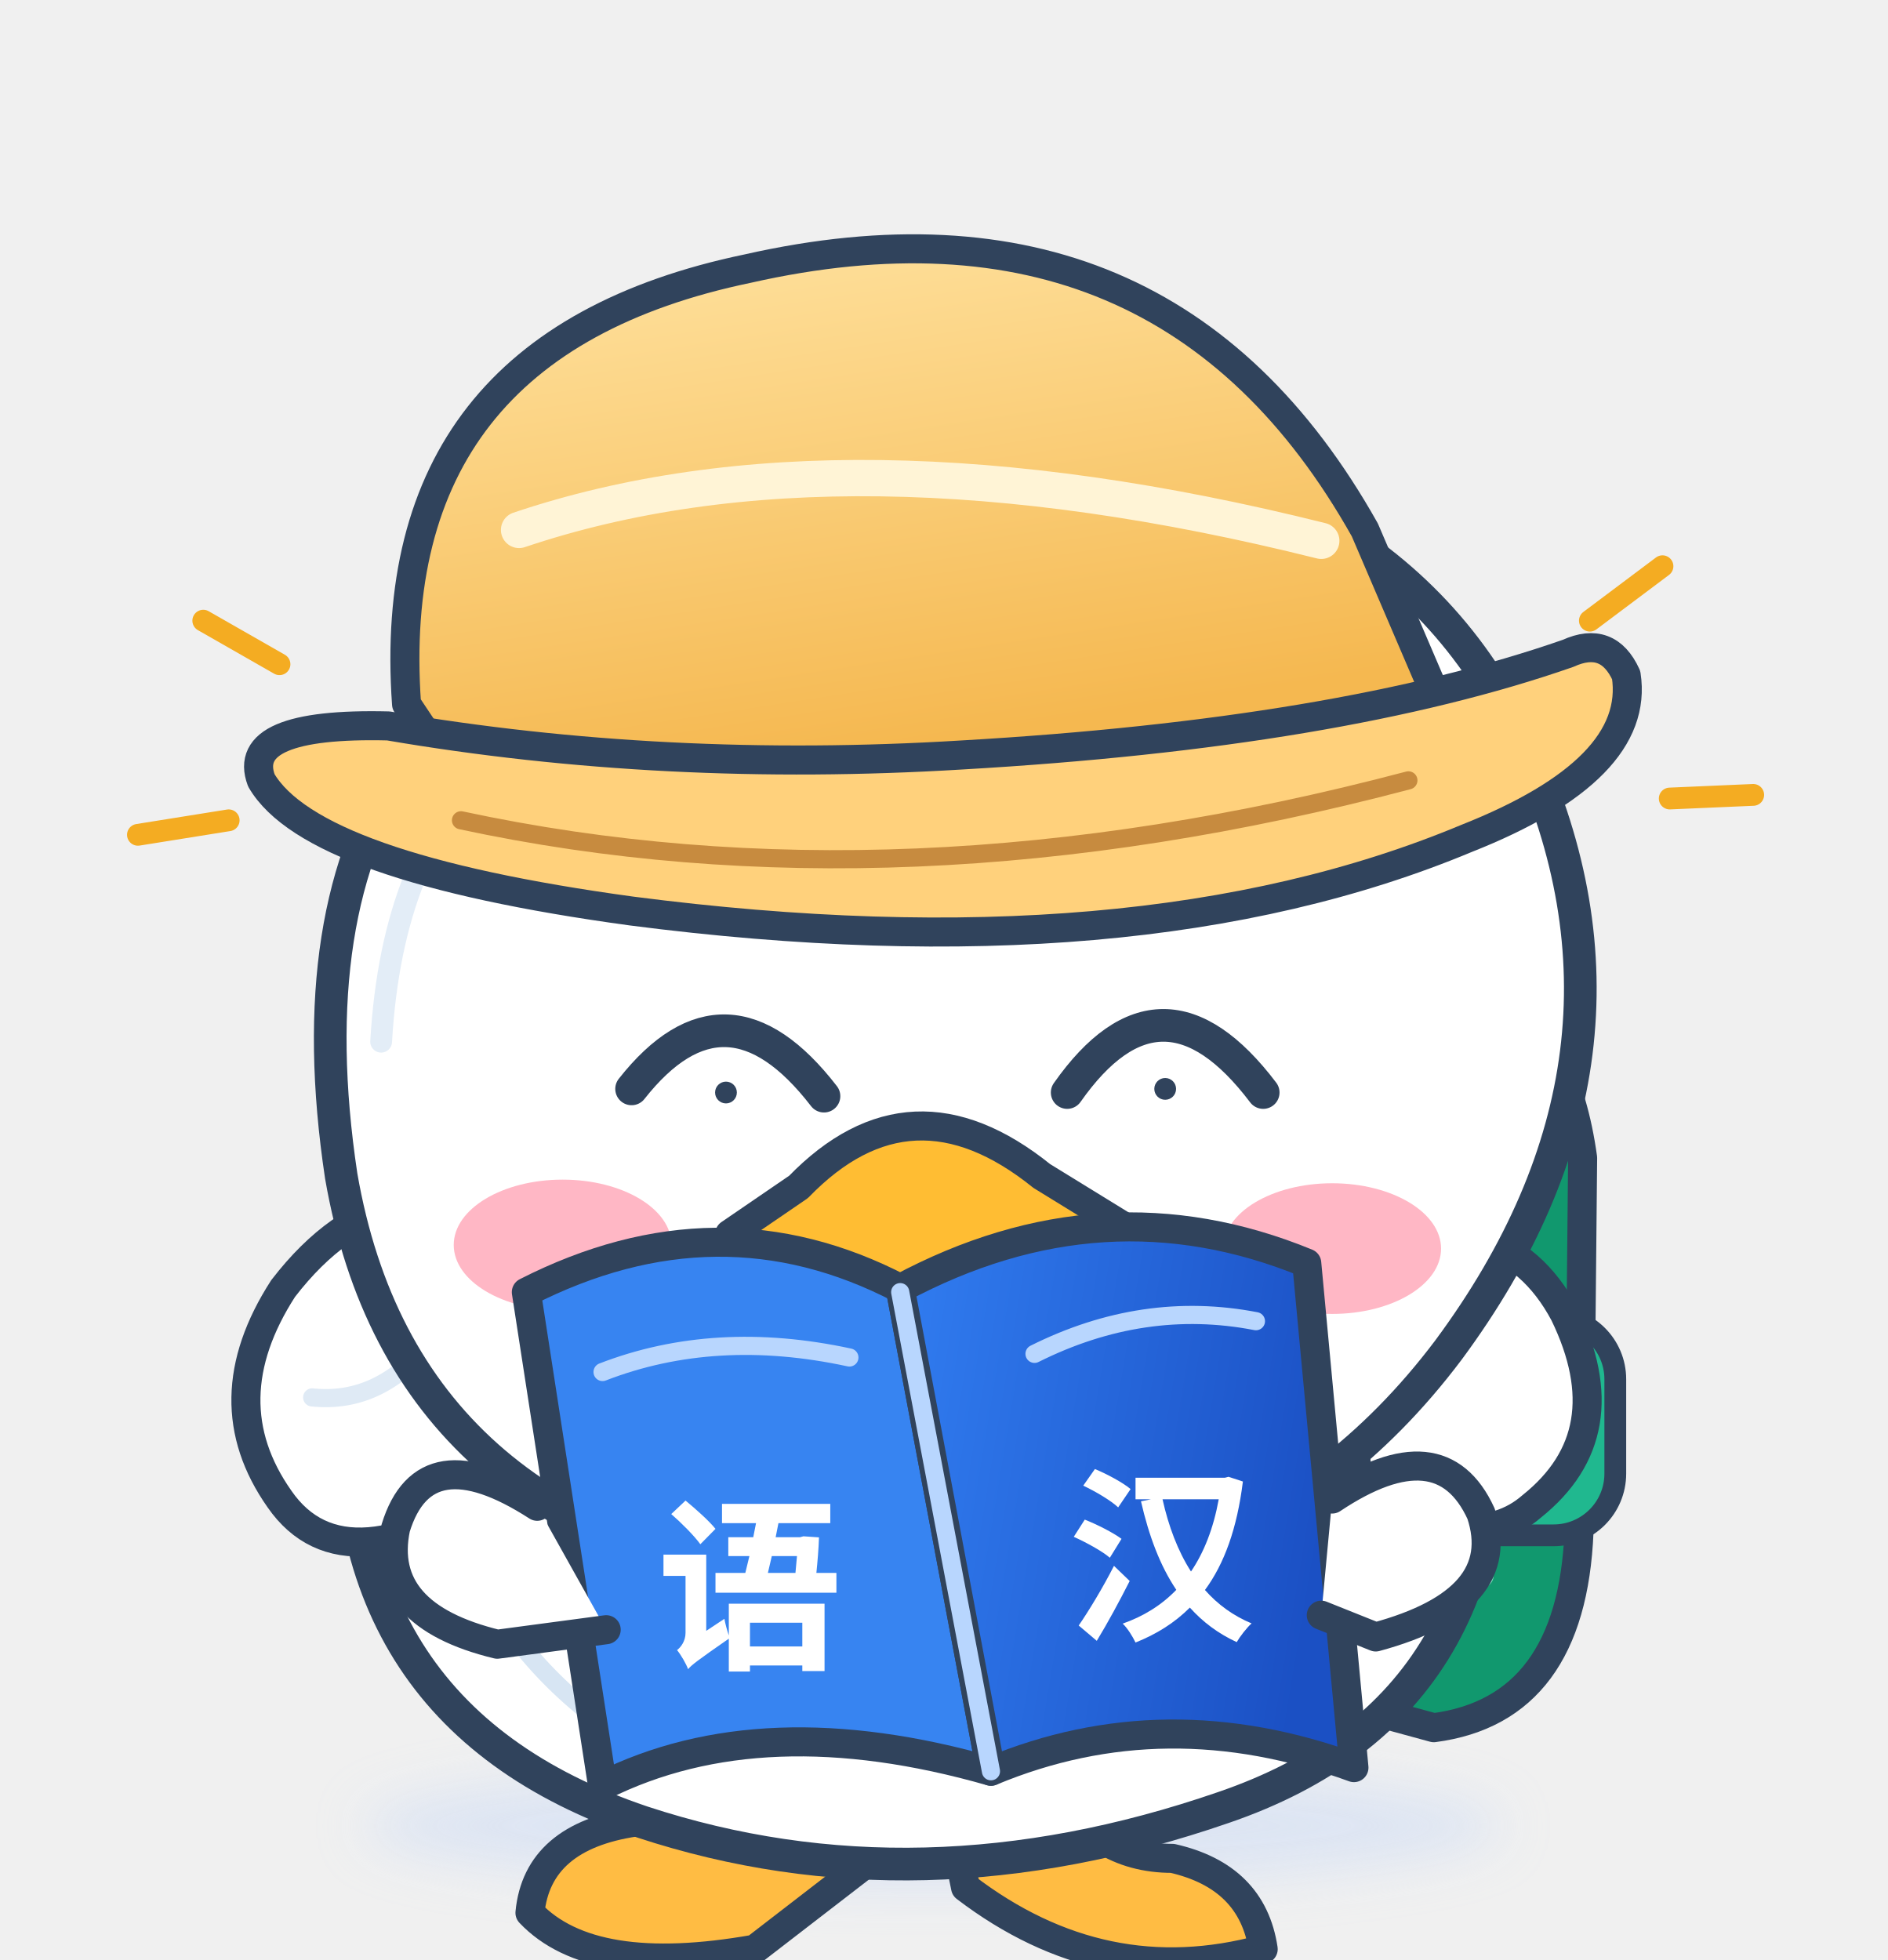
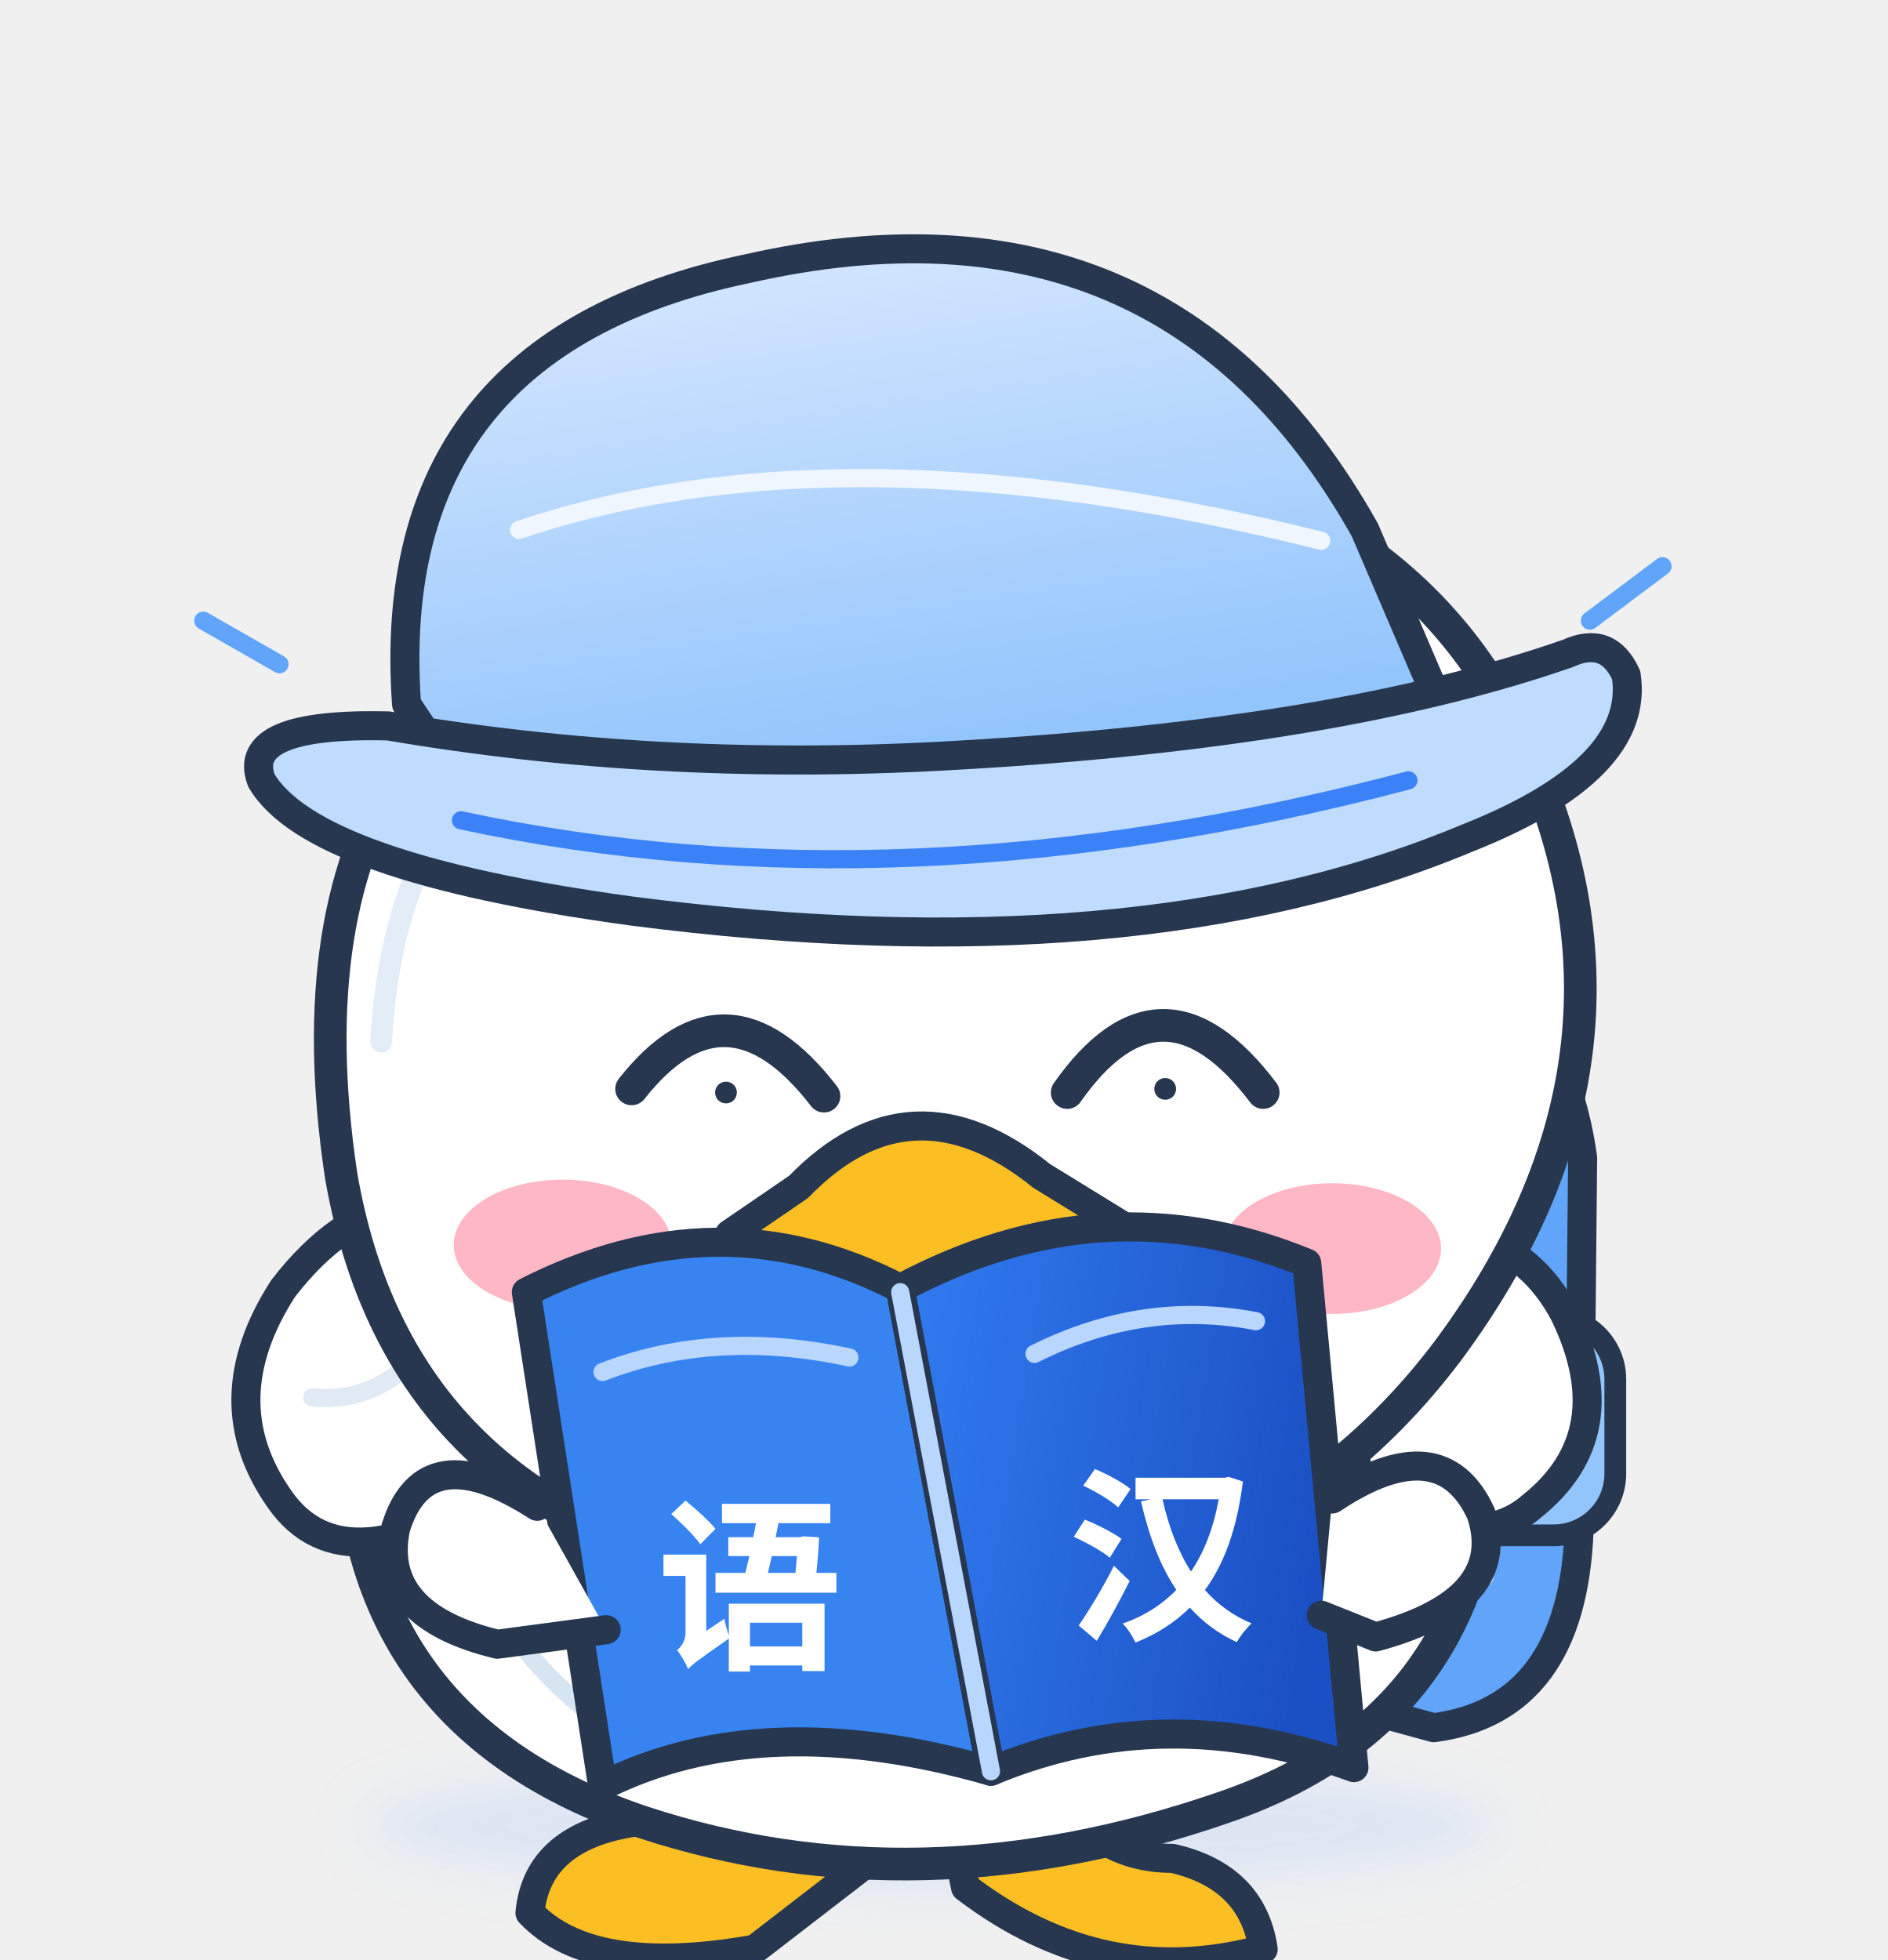
<svg xmlns="http://www.w3.org/2000/svg" width="520" height="540" viewBox="0 0 520 540">
  <defs>
    <linearGradient id="hat" x2=".3" y2="1">
-       <stop stop-color="#ffe3a1" />
-       <stop offset="1" stop-color="#f5b850" />
+       <stop stop-color="#dbeafe" />
+       <stop offset="1" stop-color="#93c5fd" />
    </linearGradient>
    <linearGradient id="book" x2="1" y2=".2">
      <stop stop-color="#317df1" />
      <stop offset="1" stop-color="#1b50c4" />
    </linearGradient>
    <filter id="shadow" x="-30%" y="-30%" width="160%" height="170%">
      <feGaussianBlur stdDeviation="7" />
    </filter>
  </defs>
  <ellipse cx="257" cy="503" rx="157" ry="17" fill="#c8d9f7" opacity=".48" filter="url(#shadow)" />
-   <g stroke="#30435c" stroke-linecap="round" stroke-linejoin="round">
-     <g fill="none" stroke="#F4AC22" stroke-width="6">
-       <path d="M77 183l-21-12M63 226l-25 4M438 171l20-15M460 220l23-1" />
+   <g stroke="#26374f" stroke-linecap="round" stroke-linejoin="round">
+     <g fill="none" stroke="#60a5fa" stroke-width="5">
+       <path d="M77 183l-21-12M438 171l20-15" />
    </g>
-     <path d="M360 267q67-13 76 52l-1 103q-2 49-40 54l-44-12z" fill="#11986E" stroke-width="8" />
-     <path d="M387 284q26 13 28 51M389 436l19-2" fill="none" stroke="#7DE2BC" stroke-width="7" />
-     <rect x="390" y="363" width="55" height="60" rx="17" fill="#20B88F" stroke-width="6" />
-     <path d="M205 449v37q-11 14-30 16-27 4-29 25 17 18 62 10l35-27 9-47zM294 453l-4 38q11 21 33 21 22 5 25 25-44 12-82-17l-11-54z" fill="#FFBC43" stroke-width="8" />
+     <path d="M360 267q67-13 76 52l-1 103q-2 49-40 54l-44-12z" fill="#60a5fa" stroke-width="8" />
+     <path d="M387 284q26 13 28 51M389 436l19-2" fill="none" stroke="#dbeafe" stroke-width="7" />
+     <rect x="390" y="363" width="55" height="60" rx="17" fill="#93c5fd" stroke-width="6" />
+     <path d="M205 449v37q-11 14-30 16-27 4-29 25 17 18 62 10l35-27 9-47zM294 453l-4 38q11 21 33 21 22 5 25 25-44 12-82-17l-11-54z" fill="#fbbf24" stroke-width="8" />
    <path d="M163 274q-59 31-66 100-9 98 80 128 76 25 160-4 82-28 73-124-4-79-58-110z" fill="#fff" stroke-width="9" />
    <path d="M116 370q3 79 63 113" stroke="#D7E5F3" stroke-width="5" fill="none" />
    <path d="M150 340q-42-24-72 15-20 31-1 58 18 26 63-5l32-27zM371 344q43-14 60 18 16 33-9 53-16 14-48-3z" fill="#fff" stroke-width="8" />
    <path d="M86 385q19 2 33-16" fill="none" stroke="#DFEAF5" stroke-width="5" />
    <path d="M112 209q-29 42-18 115 17 98 127 113 117 16 178-65 60-81 21-166-36-80-150-87-108-5-158 90z" fill="#fff" stroke-width="9" />
    <path d="M105 287q3-52 31-77" fill="none" stroke="#E3EDF7" stroke-width="6" />
    <ellipse cx="155" cy="343" rx="30" ry="18" fill="#FFB7C5" stroke="none" />
    <ellipse cx="367" cy="344" rx="30" ry="18" fill="#FFB7C5" stroke="none" />
    <g stroke-width="9" fill="none">
      <path d="M174 300q26-33 53 2M294 301q26-37 54 0" />
    </g>
-     <circle cx="200" cy="301" r="3" fill="#30435c" stroke="none" />
-     <circle cx="321" cy="300" r="3" fill="#30435c" stroke="none" />
-     <path d="M220 327q31-32 67-3l26 16q18 19-2 33-46 29-86 1-32-14-24-34z" fill="#FFBD33" stroke-width="8" />
-     <path d="M220 357q36 19 80 3" fill="none" stroke="#DE852E" stroke-width="5" />
+     <circle cx="200" cy="301" r="3" fill="#26374f" stroke="none" />
+     <circle cx="321" cy="300" r="3" fill="#26374f" stroke="none" />
+     <path d="M220 327q31-32 67-3l26 16q18 19-2 33-46 29-86 1-32-14-24-34z" fill="#fbbf24" stroke-width="8" />
+     <path d="M220 357q36 19 80 3" fill="none" stroke="#c47b14" stroke-width="5" />
    <path d="M112 194q-7-99 94-120 115-26 170 72l21 49-136 18-139-4z" fill="url(#hat)" stroke-width="8" />
-     <path d="M143 146q89-30 221 3" fill="none" stroke="#FFF4D6" stroke-width="10" />
-     <path d="M107 200q76 13 158 8 104-6 167-28 11-5 16 6 4 26-44 45-91 38-230 20-88-12-102-36-6-16 35-15z" fill="#FFD17C" stroke-width="8" />
-     <path d="M127 226q121 26 261-11" fill="none" stroke="#C78B3F" stroke-width="5" />
+     <path d="M143 146q89-30 221 3" fill="none" stroke="#eff6ff" stroke-width="5" />
+     <path d="M107 200q76 13 158 8 104-6 167-28 11-5 16 6 4 26-44 45-91 38-230 20-88-12-102-36-6-16 35-15z" fill="#bfdbfe" stroke-width="8" />
+     <path d="M127 226q121 26 261-11" fill="none" stroke="#3b82f6" stroke-width="5" />
    <path d="M145 356q53-27 103-1l25 133q-63-18-107 4z" fill="#3784F1" stroke-width="8" />
    <path d="M273 488l-25-133q56-30 112-7l13 139q-52-19-100 1z" fill="url(#book)" stroke-width="8" />
    <path d="M248 356l25 132M166 378q31-12 68-4M285 373q30-15 61-9" fill="none" stroke="#B8D6FE" stroke-width="5" />
    <text x="181" y="456" fill="#fff" font-size="51" font-family="Microsoft YaHei,Noto Sans SC,sans-serif" font-weight="bold" stroke="none">语</text>
    <text x="294" y="448" fill="#fff" font-size="52" font-family="Microsoft YaHei,Noto Sans SC,sans-serif" font-weight="bold" stroke="none">汉</text>
    <path d="M148 415q-31-20-39 6-5 24 28 32l30-4M367 413q30-20 41 4 8 24-29 34l-15-6" fill="#fff" stroke-width="8" />
  </g>
</svg>
